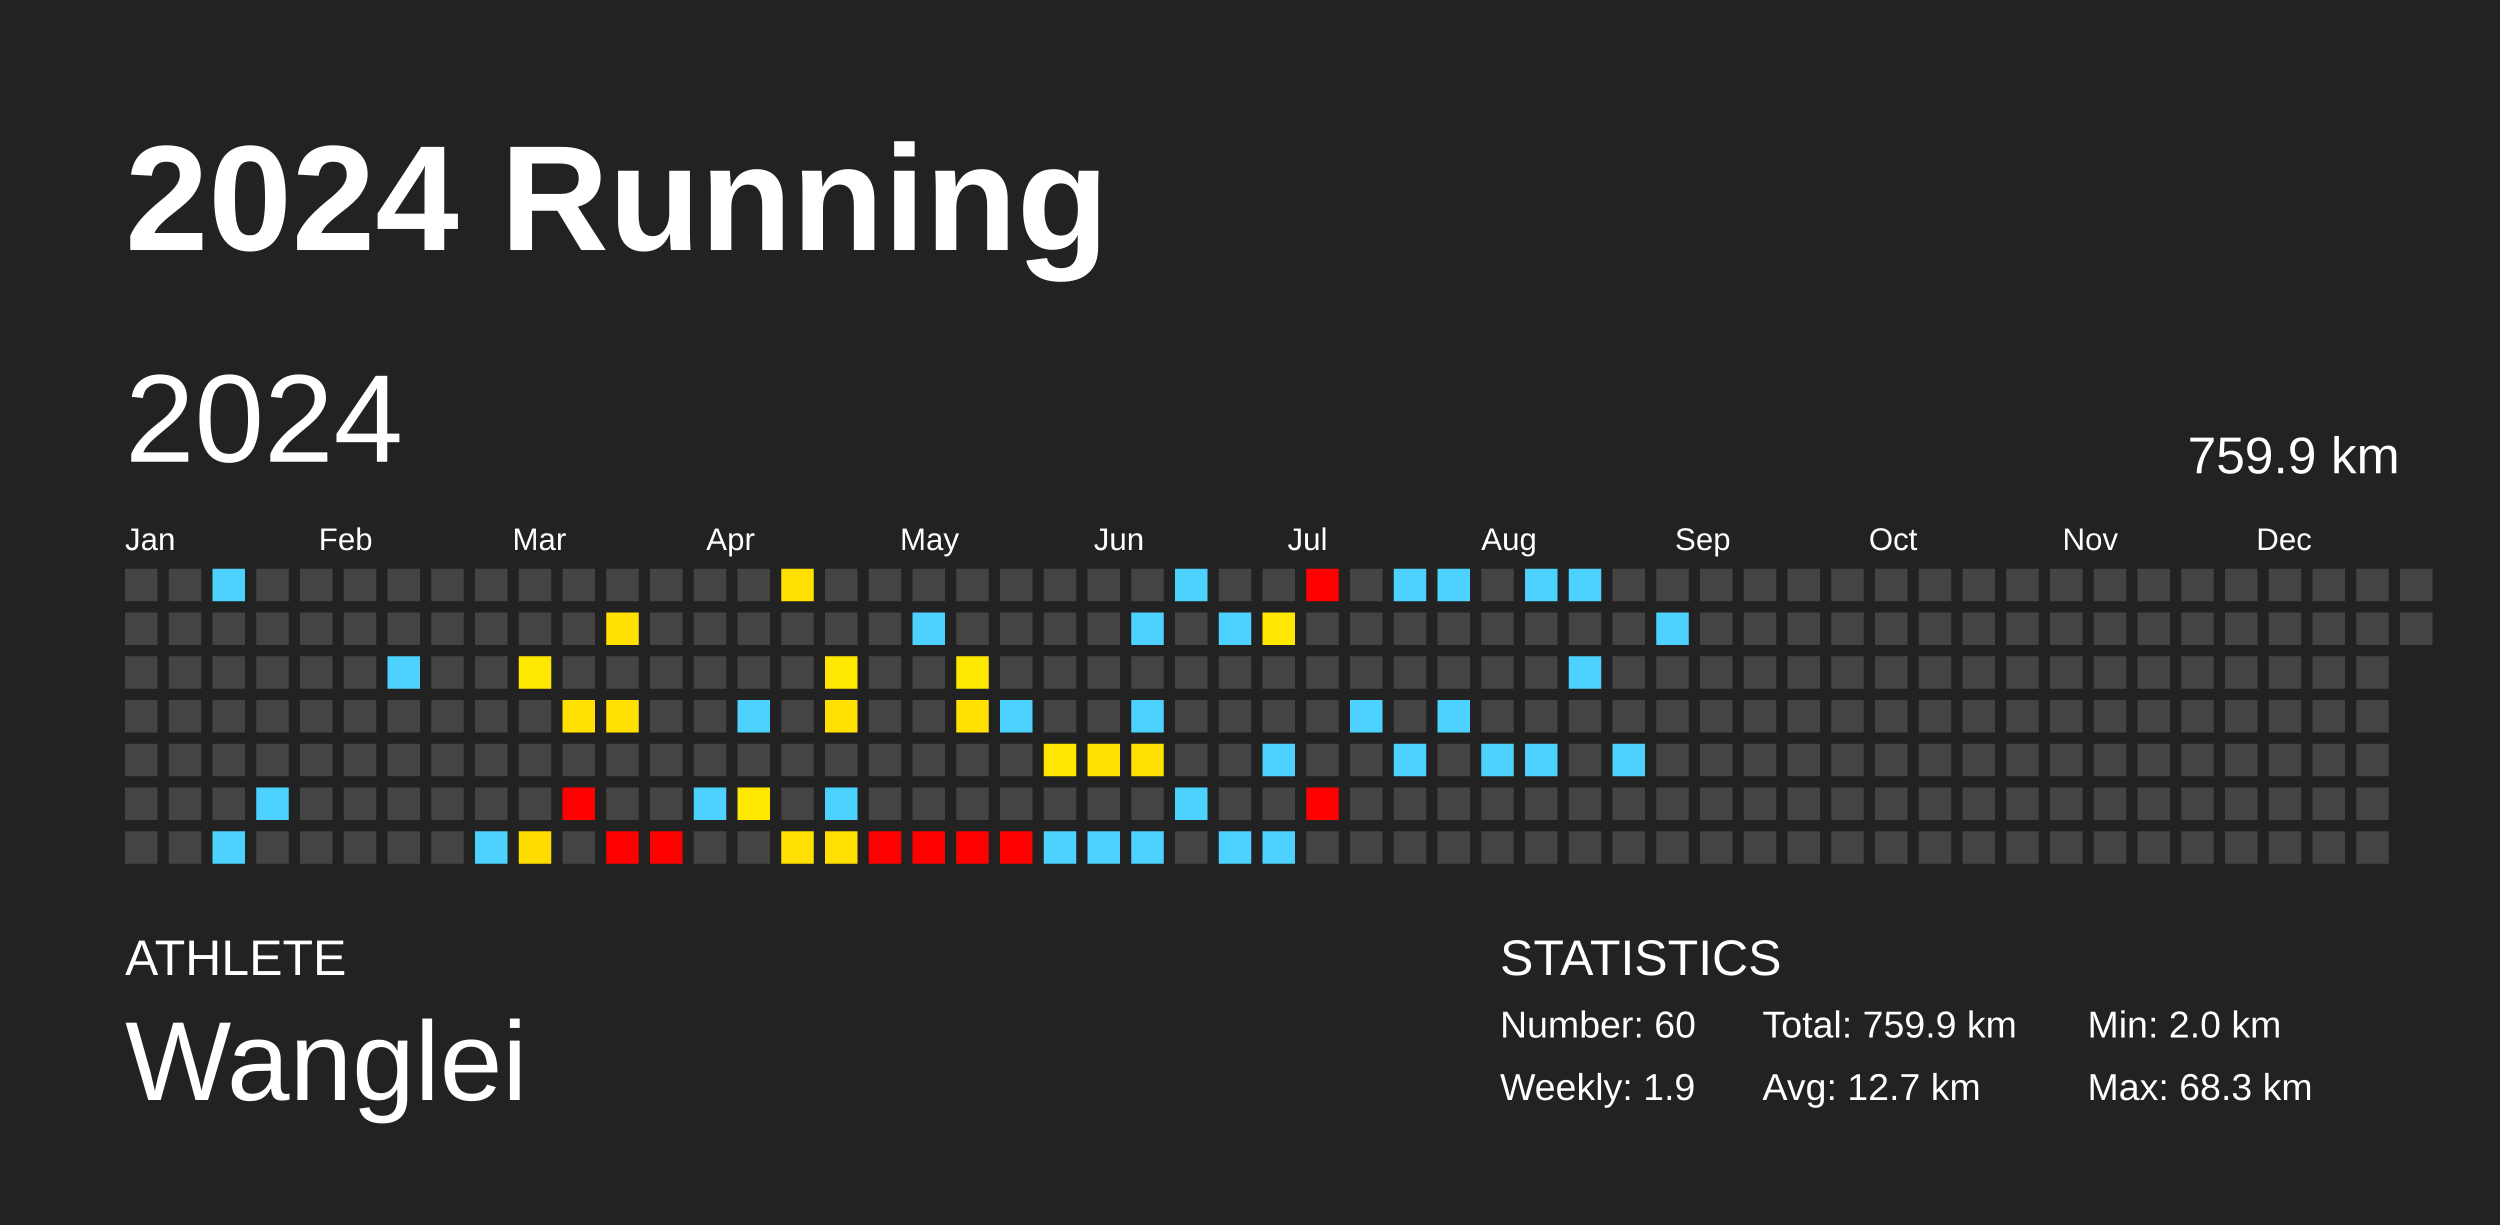
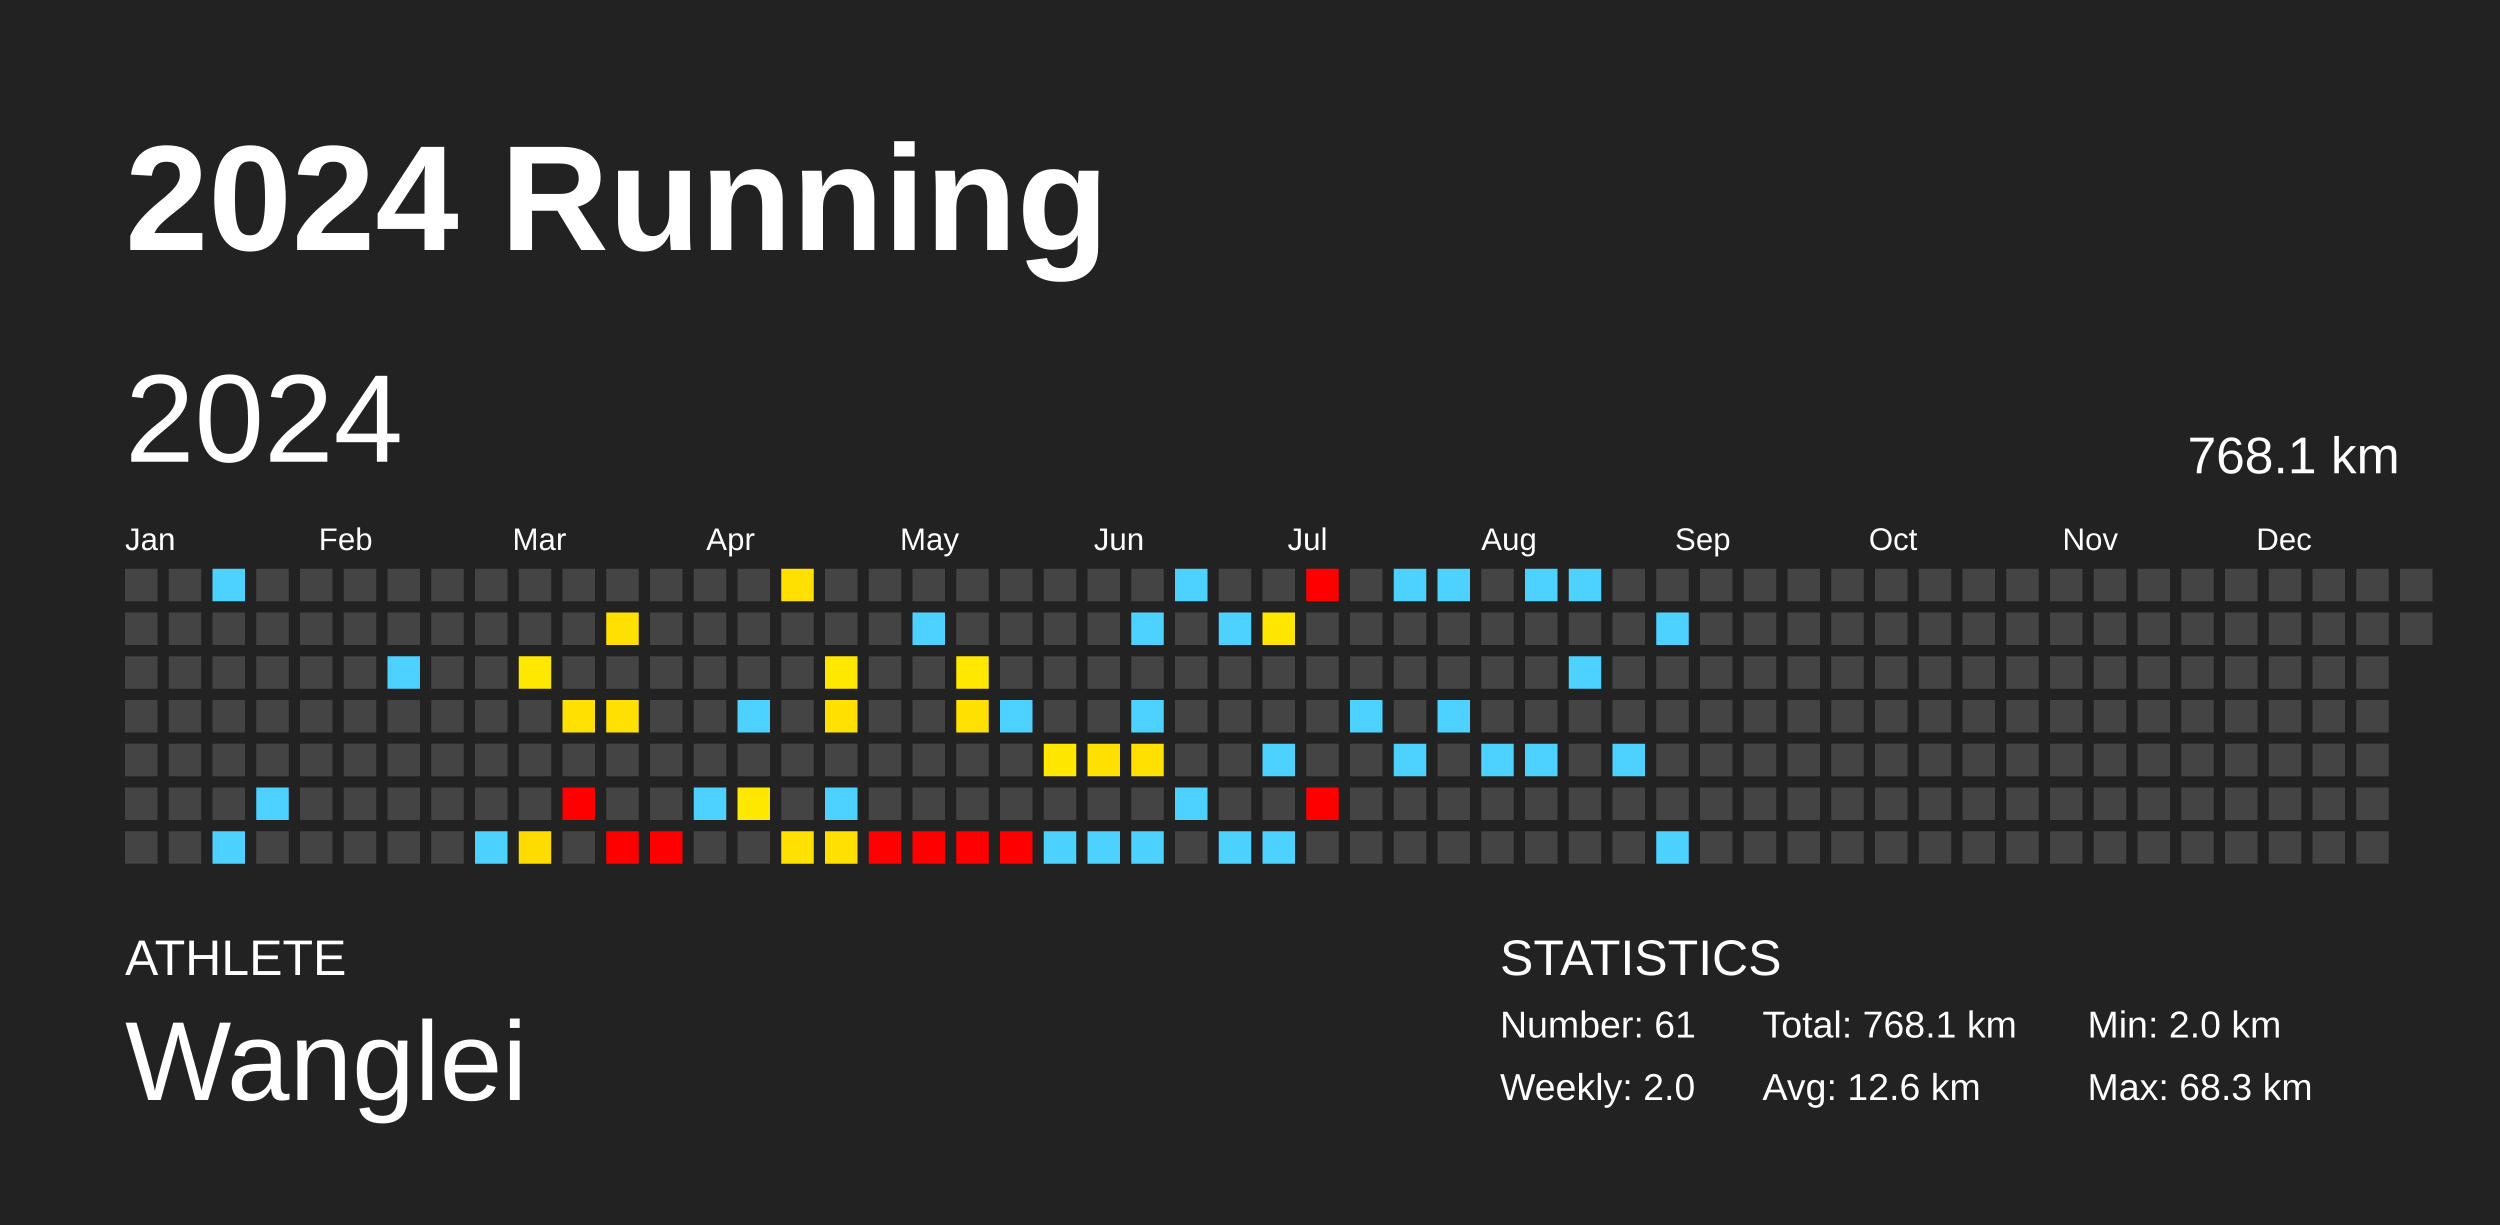
<svg xmlns="http://www.w3.org/2000/svg" baseProfile="full" height="98mm" version="1.1" viewBox="0,0,200,98" width="200mm">
  <defs />
  <rect fill="#222222" height="98" width="200" x="0" y="0" />
  <text fill="#FFFFFF" style="font-size:12px; font-family:Arial; font-weight:bold;" x="10" y="20">2024 Running</text>
  <text fill="#FFFFFF" style="font-size:4px; font-family:Arial" x="10" y="78">ATHLETE</text>
  <text fill="#FFFFFF" style="font-size:9px; font-family:Arial" x="10" y="88">Wanglei</text>
  <text fill="#FFFFFF" style="font-size:4px; font-family:Arial" x="120" y="78">STATISTICS</text>
-   <text fill="#FFFFFF" style="font-size:3px; font-family:Arial" x="120" y="83">Number: 60</text>
-   <text fill="#FFFFFF" style="font-size:3px; font-family:Arial" x="120" y="88">Weekly: 1.9</text>
-   <text fill="#FFFFFF" style="font-size:3px; font-family:Arial" x="141" y="83">Total: 759.9 km</text>
-   <text fill="#FFFFFF" style="font-size:3px; font-family:Arial" x="141" y="88">Avg: 12.7 km</text>
+   <text fill="#FFFFFF" style="font-size:3px; font-family:Arial" x="120" y="83">Number: 61</text>
+   <text fill="#FFFFFF" style="font-size:3px; font-family:Arial" x="120" y="88">Weekly: 2.0</text>
+   <text fill="#FFFFFF" style="font-size:3px; font-family:Arial" x="141" y="83">Total: 768.1 km</text>
+   <text fill="#FFFFFF" style="font-size:3px; font-family:Arial" x="141" y="88">Avg: 12.6 km</text>
  <text fill="#FFFFFF" style="font-size:3px; font-family:Arial" x="167" y="83">Min: 2.0 km</text>
  <text fill="#FFFFFF" style="font-size:3px; font-family:Arial" x="167" y="88">Max: 68.3 km</text>
  <text dominant-baseline="hanging" fill="#FFFFFF" style="font-size:10.0px; font-family:Arial;" x="10" y="30">2024</text>
-   <text dominant-baseline="hanging" fill="#FFFFFF" style="font-size:4.125px; font-family:Arial;" x="175" y="35">759.9 km</text>
+   <text dominant-baseline="hanging" fill="#FFFFFF" style="font-size:4.125px; font-family:Arial;" x="175" y="35">768.1 km</text>
  <text fill="#FFFFFF" style="font-size:2.5px; font-family:Arial" x="10.0" y="44">Jan</text>
  <text fill="#FFFFFF" style="font-size:2.5px; font-family:Arial" x="25.5" y="44">Feb</text>
  <text fill="#FFFFFF" style="font-size:2.5px; font-family:Arial" x="41.0" y="44">Mar</text>
  <text fill="#FFFFFF" style="font-size:2.5px; font-family:Arial" x="56.5" y="44">Apr</text>
  <text fill="#FFFFFF" style="font-size:2.5px; font-family:Arial" x="72.0" y="44">May</text>
  <text fill="#FFFFFF" style="font-size:2.5px; font-family:Arial" x="87.5" y="44">Jun</text>
  <text fill="#FFFFFF" style="font-size:2.5px; font-family:Arial" x="103.0" y="44">Jul</text>
  <text fill="#FFFFFF" style="font-size:2.5px; font-family:Arial" x="118.5" y="44">Aug</text>
  <text fill="#FFFFFF" style="font-size:2.5px; font-family:Arial" x="134.0" y="44">Sep</text>
  <text fill="#FFFFFF" style="font-size:2.5px; font-family:Arial" x="149.5" y="44">Oct</text>
  <text fill="#FFFFFF" style="font-size:2.5px; font-family:Arial" x="165.0" y="44">Nov</text>
  <text fill="#FFFFFF" style="font-size:2.5px; font-family:Arial" x="180.5" y="44">Dec</text>
  <rect fill="#444444" height="2.6" width="2.6" x="10.0" y="45.5" />
  <rect fill="#444444" height="2.6" width="2.6" x="10.0" y="49.0" />
  <rect fill="#444444" height="2.6" width="2.6" x="10.0" y="52.5" />
  <rect fill="#444444" height="2.6" width="2.6" x="10.0" y="56.0" />
  <rect fill="#444444" height="2.6" width="2.6" x="10.0" y="59.5" />
  <rect fill="#444444" height="2.6" width="2.6" x="10.0" y="63.0" />
  <rect fill="#444444" height="2.6" width="2.6" x="10.0" y="66.5" />
  <rect fill="#444444" height="2.6" width="2.6" x="13.5" y="45.5" />
  <rect fill="#444444" height="2.6" width="2.6" x="13.5" y="49.0" />
  <rect fill="#444444" height="2.6" width="2.6" x="13.5" y="52.5" />
  <rect fill="#444444" height="2.6" width="2.6" x="13.5" y="56.0" />
  <rect fill="#444444" height="2.6" width="2.6" x="13.5" y="59.5" />
  <rect fill="#444444" height="2.6" width="2.6" x="13.5" y="63.0" />
  <rect fill="#444444" height="2.6" width="2.6" x="13.5" y="66.5" />
  <rect fill="#4dd2ff" height="2.6" width="2.6" x="17.0" y="45.5" />
  <rect fill="#444444" height="2.6" width="2.6" x="17.0" y="49.0" />
  <rect fill="#444444" height="2.6" width="2.6" x="17.0" y="52.5" />
  <rect fill="#444444" height="2.6" width="2.6" x="17.0" y="56.0" />
  <rect fill="#444444" height="2.6" width="2.6" x="17.0" y="59.5" />
  <rect fill="#444444" height="2.6" width="2.6" x="17.0" y="63.0" />
  <rect fill="#4dd2ff" height="2.6" width="2.6" x="17.0" y="66.5" />
  <rect fill="#444444" height="2.6" width="2.6" x="20.5" y="45.5" />
  <rect fill="#444444" height="2.6" width="2.6" x="20.5" y="49.0" />
  <rect fill="#444444" height="2.6" width="2.6" x="20.5" y="52.5" />
  <rect fill="#444444" height="2.6" width="2.6" x="20.5" y="56.0" />
  <rect fill="#444444" height="2.6" width="2.6" x="20.5" y="59.5" />
  <rect fill="#4dd2ff" height="2.6" width="2.6" x="20.5" y="63.0" />
  <rect fill="#444444" height="2.6" width="2.6" x="20.5" y="66.5" />
  <rect fill="#444444" height="2.6" width="2.6" x="24.0" y="45.5" />
  <rect fill="#444444" height="2.6" width="2.6" x="24.0" y="49.0" />
  <rect fill="#444444" height="2.6" width="2.6" x="24.0" y="52.5" />
  <rect fill="#444444" height="2.6" width="2.6" x="24.0" y="56.0" />
  <rect fill="#444444" height="2.6" width="2.6" x="24.0" y="59.5" />
  <rect fill="#444444" height="2.6" width="2.6" x="24.0" y="63.0" />
  <rect fill="#444444" height="2.6" width="2.6" x="24.0" y="66.5" />
  <rect fill="#444444" height="2.6" width="2.6" x="27.5" y="45.5" />
  <rect fill="#444444" height="2.6" width="2.6" x="27.5" y="49.0" />
  <rect fill="#444444" height="2.6" width="2.6" x="27.5" y="52.5" />
  <rect fill="#444444" height="2.6" width="2.6" x="27.5" y="56.0" />
  <rect fill="#444444" height="2.6" width="2.6" x="27.5" y="59.5" />
  <rect fill="#444444" height="2.6" width="2.6" x="27.5" y="63.0" />
  <rect fill="#444444" height="2.6" width="2.6" x="27.5" y="66.5" />
  <rect fill="#444444" height="2.6" width="2.6" x="31.0" y="45.5" />
  <rect fill="#444444" height="2.6" width="2.6" x="31.0" y="49.0" />
  <rect fill="#4dd2ff" height="2.6" width="2.6" x="31.0" y="52.5" />
  <rect fill="#444444" height="2.6" width="2.6" x="31.0" y="56.0" />
  <rect fill="#444444" height="2.6" width="2.6" x="31.0" y="59.5" />
  <rect fill="#444444" height="2.6" width="2.6" x="31.0" y="63.0" />
  <rect fill="#444444" height="2.6" width="2.6" x="31.0" y="66.5" />
  <rect fill="#444444" height="2.6" width="2.6" x="34.5" y="45.5" />
  <rect fill="#444444" height="2.6" width="2.6" x="34.5" y="49.0" />
  <rect fill="#444444" height="2.6" width="2.6" x="34.5" y="52.5" />
  <rect fill="#444444" height="2.6" width="2.6" x="34.5" y="56.0" />
  <rect fill="#444444" height="2.6" width="2.6" x="34.5" y="59.5" />
  <rect fill="#444444" height="2.6" width="2.6" x="34.5" y="63.0" />
  <rect fill="#444444" height="2.6" width="2.6" x="34.5" y="66.5" />
  <rect fill="#444444" height="2.6" width="2.6" x="38.0" y="45.5" />
  <rect fill="#444444" height="2.6" width="2.6" x="38.0" y="49.0" />
  <rect fill="#444444" height="2.6" width="2.6" x="38.0" y="52.5" />
  <rect fill="#444444" height="2.6" width="2.6" x="38.0" y="56.0" />
  <rect fill="#444444" height="2.6" width="2.6" x="38.0" y="59.5" />
  <rect fill="#444444" height="2.6" width="2.6" x="38.0" y="63.0" />
  <rect fill="#4dd2ff" height="2.6" width="2.6" x="38.0" y="66.5" />
  <rect fill="#444444" height="2.6" width="2.6" x="41.5" y="45.5" />
  <rect fill="#444444" height="2.6" width="2.6" x="41.5" y="49.0" />
  <rect fill="#ffe800" height="2.6" width="2.6" x="41.5" y="52.5" />
  <rect fill="#444444" height="2.6" width="2.6" x="41.5" y="56.0" />
  <rect fill="#444444" height="2.6" width="2.6" x="41.5" y="59.5" />
  <rect fill="#444444" height="2.6" width="2.6" x="41.5" y="63.0" />
  <rect fill="#ffdc00" height="2.6" width="2.6" x="41.5" y="66.5" />
  <rect fill="#444444" height="2.6" width="2.6" x="45.0" y="45.5" />
  <rect fill="#444444" height="2.6" width="2.6" x="45.0" y="49.0" />
  <rect fill="#444444" height="2.6" width="2.6" x="45.0" y="52.5" />
  <rect fill="#ffe000" height="2.6" width="2.6" x="45.0" y="56.0" />
  <rect fill="#444444" height="2.6" width="2.6" x="45.0" y="59.5" />
  <rect fill="red" height="2.6" width="2.6" x="45.0" y="63.0" />
  <rect fill="#444444" height="2.6" width="2.6" x="45.0" y="66.5" />
  <rect fill="#444444" height="2.6" width="2.6" x="48.5" y="45.5" />
  <rect fill="#ffe000" height="2.6" width="2.6" x="48.5" y="49.0" />
  <rect fill="#444444" height="2.6" width="2.6" x="48.5" y="52.5" />
  <rect fill="#ffe000" height="2.6" width="2.6" x="48.5" y="56.0" />
  <rect fill="#444444" height="2.6" width="2.6" x="48.5" y="59.5" />
  <rect fill="#444444" height="2.6" width="2.6" x="48.5" y="63.0" />
  <rect fill="red" height="2.6" width="2.6" x="48.5" y="66.5" />
  <rect fill="#444444" height="2.6" width="2.6" x="52.0" y="45.5" />
  <rect fill="#444444" height="2.6" width="2.6" x="52.0" y="49.0" />
  <rect fill="#444444" height="2.6" width="2.6" x="52.0" y="52.5" />
  <rect fill="#444444" height="2.6" width="2.6" x="52.0" y="56.0" />
  <rect fill="#444444" height="2.6" width="2.6" x="52.0" y="59.5" />
  <rect fill="#444444" height="2.6" width="2.6" x="52.0" y="63.0" />
  <rect fill="red" height="2.6" width="2.6" x="52.0" y="66.5" />
  <rect fill="#444444" height="2.6" width="2.6" x="55.5" y="45.5" />
  <rect fill="#444444" height="2.6" width="2.6" x="55.5" y="49.0" />
  <rect fill="#444444" height="2.6" width="2.6" x="55.5" y="52.5" />
  <rect fill="#444444" height="2.6" width="2.6" x="55.5" y="56.0" />
  <rect fill="#444444" height="2.6" width="2.6" x="55.5" y="59.5" />
  <rect fill="#4dd2ff" height="2.6" width="2.6" x="55.5" y="63.0" />
  <rect fill="#444444" height="2.6" width="2.6" x="55.5" y="66.5" />
  <rect fill="#444444" height="2.6" width="2.6" x="59.0" y="45.5" />
  <rect fill="#444444" height="2.6" width="2.6" x="59.0" y="49.0" />
  <rect fill="#444444" height="2.6" width="2.6" x="59.0" y="52.5" />
  <rect fill="#4dd2ff" height="2.6" width="2.6" x="59.0" y="56.0" />
  <rect fill="#444444" height="2.6" width="2.6" x="59.0" y="59.5" />
  <rect fill="#ffe800" height="2.6" width="2.6" x="59.0" y="63.0" />
  <rect fill="#444444" height="2.6" width="2.6" x="59.0" y="66.5" />
  <rect fill="#ffe000" height="2.6" width="2.6" x="62.5" y="45.5" />
  <rect fill="#444444" height="2.6" width="2.6" x="62.5" y="49.0" />
  <rect fill="#444444" height="2.6" width="2.6" x="62.5" y="52.5" />
  <rect fill="#444444" height="2.6" width="2.6" x="62.5" y="56.0" />
  <rect fill="#444444" height="2.6" width="2.6" x="62.5" y="59.5" />
  <rect fill="#444444" height="2.6" width="2.6" x="62.5" y="63.0" />
  <rect fill="#ffe000" height="2.6" width="2.6" x="62.5" y="66.5" />
  <rect fill="#444444" height="2.6" width="2.6" x="66.0" y="45.5" />
  <rect fill="#444444" height="2.6" width="2.6" x="66.0" y="49.0" />
  <rect fill="#ffe800" height="2.6" width="2.6" x="66.0" y="52.5" />
  <rect fill="#ffe000" height="2.6" width="2.6" x="66.0" y="56.0" />
  <rect fill="#444444" height="2.6" width="2.6" x="66.0" y="59.5" />
  <rect fill="#4dd2ff" height="2.6" width="2.6" x="66.0" y="63.0" />
  <rect fill="#ffe000" height="2.6" width="2.6" x="66.0" y="66.5" />
  <rect fill="#444444" height="2.6" width="2.6" x="69.5" y="45.5" />
  <rect fill="#444444" height="2.6" width="2.6" x="69.5" y="49.0" />
  <rect fill="#444444" height="2.6" width="2.6" x="69.5" y="52.5" />
  <rect fill="#444444" height="2.6" width="2.6" x="69.5" y="56.0" />
  <rect fill="#444444" height="2.6" width="2.6" x="69.5" y="59.5" />
  <rect fill="#444444" height="2.6" width="2.6" x="69.5" y="63.0" />
  <rect fill="red" height="2.6" width="2.6" x="69.5" y="66.5" />
  <rect fill="#444444" height="2.6" width="2.6" x="73.0" y="45.5" />
  <rect fill="#4dd2ff" height="2.6" width="2.6" x="73.0" y="49.0" />
  <rect fill="#444444" height="2.6" width="2.6" x="73.0" y="52.5" />
  <rect fill="#444444" height="2.6" width="2.6" x="73.0" y="56.0" />
  <rect fill="#444444" height="2.6" width="2.6" x="73.0" y="59.5" />
  <rect fill="#444444" height="2.6" width="2.6" x="73.0" y="63.0" />
  <rect fill="red" height="2.6" width="2.6" x="73.0" y="66.5" />
  <rect fill="#444444" height="2.6" width="2.6" x="76.5" y="45.5" />
  <rect fill="#444444" height="2.6" width="2.6" x="76.5" y="49.0" />
  <rect fill="#ffe800" height="2.6" width="2.6" x="76.5" y="52.5" />
  <rect fill="#ffe000" height="2.6" width="2.6" x="76.5" y="56.0" />
  <rect fill="#444444" height="2.6" width="2.6" x="76.5" y="59.5" />
  <rect fill="#444444" height="2.6" width="2.6" x="76.5" y="63.0" />
  <rect fill="red" height="2.6" width="2.6" x="76.5" y="66.5" />
  <rect fill="#444444" height="2.6" width="2.6" x="80.0" y="45.5" />
  <rect fill="#444444" height="2.6" width="2.6" x="80.0" y="49.0" />
  <rect fill="#444444" height="2.6" width="2.6" x="80.0" y="52.5" />
  <rect fill="#4dd2ff" height="2.6" width="2.6" x="80.0" y="56.0" />
  <rect fill="#444444" height="2.6" width="2.6" x="80.0" y="59.5" />
  <rect fill="#444444" height="2.6" width="2.6" x="80.0" y="63.0" />
  <rect fill="red" height="2.6" width="2.6" x="80.0" y="66.5" />
  <rect fill="#444444" height="2.6" width="2.6" x="83.5" y="45.5" />
  <rect fill="#444444" height="2.6" width="2.6" x="83.5" y="49.0" />
  <rect fill="#444444" height="2.6" width="2.6" x="83.5" y="52.5" />
  <rect fill="#444444" height="2.6" width="2.6" x="83.5" y="56.0" />
  <rect fill="#ffe700" height="2.6" width="2.6" x="83.5" y="59.5" />
  <rect fill="#444444" height="2.6" width="2.6" x="83.5" y="63.0" />
  <rect fill="#4dd2ff" height="2.6" width="2.6" x="83.5" y="66.5" />
  <rect fill="#444444" height="2.6" width="2.6" x="87.0" y="45.5" />
  <rect fill="#444444" height="2.6" width="2.6" x="87.0" y="49.0" />
  <rect fill="#444444" height="2.6" width="2.6" x="87.0" y="52.5" />
  <rect fill="#444444" height="2.6" width="2.6" x="87.0" y="56.0" />
  <rect fill="#ffe000" height="2.6" width="2.6" x="87.0" y="59.5" />
  <rect fill="#444444" height="2.6" width="2.6" x="87.0" y="63.0" />
  <rect fill="#4dd2ff" height="2.6" width="2.6" x="87.0" y="66.5" />
  <rect fill="#444444" height="2.6" width="2.6" x="90.5" y="45.5" />
  <rect fill="#4dd2ff" height="2.6" width="2.6" x="90.5" y="49.0" />
  <rect fill="#444444" height="2.6" width="2.6" x="90.5" y="52.5" />
  <rect fill="#4dd2ff" height="2.6" width="2.6" x="90.5" y="56.0" />
  <rect fill="#ffe000" height="2.6" width="2.6" x="90.5" y="59.5" />
  <rect fill="#444444" height="2.6" width="2.6" x="90.5" y="63.0" />
  <rect fill="#4dd2ff" height="2.6" width="2.6" x="90.5" y="66.5" />
  <rect fill="#4dd2ff" height="2.6" width="2.6" x="94.0" y="45.5" />
  <rect fill="#444444" height="2.6" width="2.6" x="94.0" y="49.0" />
  <rect fill="#444444" height="2.6" width="2.6" x="94.0" y="52.5" />
  <rect fill="#444444" height="2.6" width="2.6" x="94.0" y="56.0" />
  <rect fill="#444444" height="2.6" width="2.6" x="94.0" y="59.5" />
  <rect fill="#4dd2ff" height="2.6" width="2.6" x="94.0" y="63.0" />
  <rect fill="#444444" height="2.6" width="2.6" x="94.0" y="66.5" />
  <rect fill="#444444" height="2.6" width="2.6" x="97.5" y="45.5" />
  <rect fill="#4dd2ff" height="2.6" width="2.6" x="97.5" y="49.0" />
  <rect fill="#444444" height="2.6" width="2.6" x="97.5" y="52.5" />
  <rect fill="#444444" height="2.6" width="2.6" x="97.5" y="56.0" />
  <rect fill="#444444" height="2.6" width="2.6" x="97.5" y="59.5" />
  <rect fill="#444444" height="2.6" width="2.6" x="97.5" y="63.0" />
  <rect fill="#4dd2ff" height="2.6" width="2.6" x="97.5" y="66.5" />
  <rect fill="#444444" height="2.6" width="2.6" x="101.0" y="45.5" />
  <rect fill="#ffe700" height="2.6" width="2.6" x="101.0" y="49.0" />
  <rect fill="#444444" height="2.6" width="2.6" x="101.0" y="52.5" />
  <rect fill="#444444" height="2.6" width="2.6" x="101.0" y="56.0" />
  <rect fill="#4dd2ff" height="2.6" width="2.6" x="101.0" y="59.5" />
  <rect fill="#444444" height="2.6" width="2.6" x="101.0" y="63.0" />
  <rect fill="#4dd2ff" height="2.6" width="2.6" x="101.0" y="66.5" />
  <rect fill="red" height="2.6" width="2.6" x="104.5" y="45.5" />
  <rect fill="#444444" height="2.6" width="2.6" x="104.5" y="49.0" />
  <rect fill="#444444" height="2.6" width="2.6" x="104.5" y="52.5" />
  <rect fill="#444444" height="2.6" width="2.6" x="104.5" y="56.0" />
  <rect fill="#444444" height="2.6" width="2.6" x="104.5" y="59.5" />
  <rect fill="red" height="2.6" width="2.6" x="104.5" y="63.0" />
  <rect fill="#444444" height="2.6" width="2.6" x="104.5" y="66.5" />
  <rect fill="#444444" height="2.6" width="2.6" x="108.0" y="45.5" />
  <rect fill="#444444" height="2.6" width="2.6" x="108.0" y="49.0" />
  <rect fill="#444444" height="2.6" width="2.6" x="108.0" y="52.5" />
  <rect fill="#4dd2ff" height="2.6" width="2.6" x="108.0" y="56.0" />
  <rect fill="#444444" height="2.6" width="2.6" x="108.0" y="59.5" />
  <rect fill="#444444" height="2.6" width="2.6" x="108.0" y="63.0" />
  <rect fill="#444444" height="2.6" width="2.6" x="108.0" y="66.5" />
  <rect fill="#4dd2ff" height="2.6" width="2.6" x="111.5" y="45.5" />
  <rect fill="#444444" height="2.6" width="2.6" x="111.5" y="49.0" />
  <rect fill="#444444" height="2.6" width="2.6" x="111.5" y="52.5" />
  <rect fill="#444444" height="2.6" width="2.6" x="111.5" y="56.0" />
  <rect fill="#4dd2ff" height="2.6" width="2.6" x="111.5" y="59.5" />
  <rect fill="#444444" height="2.6" width="2.6" x="111.5" y="63.0" />
  <rect fill="#444444" height="2.6" width="2.6" x="111.5" y="66.5" />
  <rect fill="#4dd2ff" height="2.6" width="2.6" x="115.0" y="45.5" />
  <rect fill="#444444" height="2.6" width="2.6" x="115.0" y="49.0" />
  <rect fill="#444444" height="2.6" width="2.6" x="115.0" y="52.5" />
  <rect fill="#4dd2ff" height="2.6" width="2.6" x="115.0" y="56.0" />
  <rect fill="#444444" height="2.6" width="2.6" x="115.0" y="59.5" />
  <rect fill="#444444" height="2.6" width="2.6" x="115.0" y="63.0" />
  <rect fill="#444444" height="2.6" width="2.6" x="115.0" y="66.5" />
  <rect fill="#444444" height="2.6" width="2.6" x="118.5" y="45.5" />
  <rect fill="#444444" height="2.6" width="2.6" x="118.5" y="49.0" />
  <rect fill="#444444" height="2.6" width="2.6" x="118.5" y="52.5" />
  <rect fill="#444444" height="2.6" width="2.6" x="118.5" y="56.0" />
  <rect fill="#4dd2ff" height="2.6" width="2.6" x="118.5" y="59.5" />
  <rect fill="#444444" height="2.6" width="2.6" x="118.5" y="63.0" />
  <rect fill="#444444" height="2.6" width="2.6" x="118.5" y="66.5" />
  <rect fill="#4dd2ff" height="2.6" width="2.6" x="122.0" y="45.5" />
  <rect fill="#444444" height="2.6" width="2.6" x="122.0" y="49.0" />
  <rect fill="#444444" height="2.6" width="2.6" x="122.0" y="52.5" />
  <rect fill="#444444" height="2.6" width="2.6" x="122.0" y="56.0" />
  <rect fill="#4dd2ff" height="2.6" width="2.6" x="122.0" y="59.5" />
  <rect fill="#444444" height="2.6" width="2.6" x="122.0" y="63.0" />
  <rect fill="#444444" height="2.6" width="2.6" x="122.0" y="66.5" />
  <rect fill="#4dd2ff" height="2.6" width="2.6" x="125.5" y="45.5" />
  <rect fill="#444444" height="2.6" width="2.6" x="125.5" y="49.0" />
  <rect fill="#4dd2ff" height="2.6" width="2.6" x="125.5" y="52.5" />
  <rect fill="#444444" height="2.6" width="2.6" x="125.5" y="56.0" />
  <rect fill="#444444" height="2.6" width="2.6" x="125.5" y="59.5" />
  <rect fill="#444444" height="2.6" width="2.6" x="125.5" y="63.0" />
  <rect fill="#444444" height="2.6" width="2.6" x="125.5" y="66.5" />
  <rect fill="#444444" height="2.6" width="2.6" x="129.0" y="45.5" />
  <rect fill="#444444" height="2.6" width="2.6" x="129.0" y="49.0" />
  <rect fill="#444444" height="2.6" width="2.6" x="129.0" y="52.5" />
  <rect fill="#444444" height="2.6" width="2.6" x="129.0" y="56.0" />
  <rect fill="#4dd2ff" height="2.6" width="2.6" x="129.0" y="59.5" />
  <rect fill="#444444" height="2.6" width="2.6" x="129.0" y="63.0" />
  <rect fill="#444444" height="2.6" width="2.6" x="129.0" y="66.5" />
  <rect fill="#444444" height="2.6" width="2.6" x="132.5" y="45.5" />
  <rect fill="#4dd2ff" height="2.6" width="2.6" x="132.5" y="49.0" />
  <rect fill="#444444" height="2.6" width="2.6" x="132.5" y="52.5" />
  <rect fill="#444444" height="2.6" width="2.6" x="132.5" y="56.0" />
  <rect fill="#444444" height="2.6" width="2.6" x="132.5" y="59.5" />
  <rect fill="#444444" height="2.6" width="2.6" x="132.5" y="63.0" />
-   <rect fill="#444444" height="2.6" width="2.6" x="132.5" y="66.5" />
+   <rect fill="#4dd2ff" height="2.6" width="2.6" x="132.5" y="66.5" />
  <rect fill="#444444" height="2.6" width="2.6" x="136.0" y="45.5" />
  <rect fill="#444444" height="2.6" width="2.6" x="136.0" y="49.0" />
  <rect fill="#444444" height="2.6" width="2.6" x="136.0" y="52.5" />
  <rect fill="#444444" height="2.6" width="2.6" x="136.0" y="56.0" />
  <rect fill="#444444" height="2.6" width="2.6" x="136.0" y="59.5" />
  <rect fill="#444444" height="2.6" width="2.6" x="136.0" y="63.0" />
  <rect fill="#444444" height="2.6" width="2.6" x="136.0" y="66.5" />
  <rect fill="#444444" height="2.6" width="2.6" x="139.5" y="45.5" />
  <rect fill="#444444" height="2.6" width="2.6" x="139.5" y="49.0" />
  <rect fill="#444444" height="2.6" width="2.6" x="139.5" y="52.5" />
  <rect fill="#444444" height="2.6" width="2.6" x="139.5" y="56.0" />
  <rect fill="#444444" height="2.6" width="2.6" x="139.5" y="59.5" />
  <rect fill="#444444" height="2.6" width="2.6" x="139.5" y="63.0" />
  <rect fill="#444444" height="2.6" width="2.6" x="139.5" y="66.5" />
  <rect fill="#444444" height="2.6" width="2.6" x="143.0" y="45.5" />
  <rect fill="#444444" height="2.6" width="2.6" x="143.0" y="49.0" />
  <rect fill="#444444" height="2.6" width="2.6" x="143.0" y="52.5" />
  <rect fill="#444444" height="2.6" width="2.6" x="143.0" y="56.0" />
  <rect fill="#444444" height="2.6" width="2.6" x="143.0" y="59.5" />
  <rect fill="#444444" height="2.6" width="2.6" x="143.0" y="63.0" />
  <rect fill="#444444" height="2.6" width="2.6" x="143.0" y="66.5" />
  <rect fill="#444444" height="2.6" width="2.6" x="146.5" y="45.5" />
  <rect fill="#444444" height="2.6" width="2.6" x="146.5" y="49.0" />
  <rect fill="#444444" height="2.6" width="2.6" x="146.5" y="52.5" />
  <rect fill="#444444" height="2.6" width="2.6" x="146.5" y="56.0" />
  <rect fill="#444444" height="2.6" width="2.6" x="146.5" y="59.5" />
  <rect fill="#444444" height="2.6" width="2.6" x="146.5" y="63.0" />
  <rect fill="#444444" height="2.6" width="2.6" x="146.5" y="66.5" />
  <rect fill="#444444" height="2.6" width="2.6" x="150.0" y="45.5" />
  <rect fill="#444444" height="2.6" width="2.6" x="150.0" y="49.0" />
  <rect fill="#444444" height="2.6" width="2.6" x="150.0" y="52.5" />
  <rect fill="#444444" height="2.6" width="2.6" x="150.0" y="56.0" />
  <rect fill="#444444" height="2.6" width="2.6" x="150.0" y="59.5" />
  <rect fill="#444444" height="2.6" width="2.6" x="150.0" y="63.0" />
  <rect fill="#444444" height="2.6" width="2.6" x="150.0" y="66.5" />
  <rect fill="#444444" height="2.6" width="2.6" x="153.5" y="45.5" />
  <rect fill="#444444" height="2.6" width="2.6" x="153.5" y="49.0" />
  <rect fill="#444444" height="2.6" width="2.6" x="153.5" y="52.5" />
  <rect fill="#444444" height="2.6" width="2.6" x="153.5" y="56.0" />
  <rect fill="#444444" height="2.6" width="2.6" x="153.5" y="59.5" />
  <rect fill="#444444" height="2.6" width="2.6" x="153.5" y="63.0" />
  <rect fill="#444444" height="2.6" width="2.6" x="153.5" y="66.5" />
  <rect fill="#444444" height="2.6" width="2.6" x="157.0" y="45.5" />
  <rect fill="#444444" height="2.6" width="2.6" x="157.0" y="49.0" />
  <rect fill="#444444" height="2.6" width="2.6" x="157.0" y="52.5" />
  <rect fill="#444444" height="2.6" width="2.6" x="157.0" y="56.0" />
  <rect fill="#444444" height="2.6" width="2.6" x="157.0" y="59.5" />
  <rect fill="#444444" height="2.6" width="2.6" x="157.0" y="63.0" />
  <rect fill="#444444" height="2.6" width="2.6" x="157.0" y="66.5" />
  <rect fill="#444444" height="2.6" width="2.6" x="160.5" y="45.5" />
  <rect fill="#444444" height="2.6" width="2.6" x="160.5" y="49.0" />
  <rect fill="#444444" height="2.6" width="2.6" x="160.5" y="52.5" />
  <rect fill="#444444" height="2.6" width="2.6" x="160.5" y="56.0" />
  <rect fill="#444444" height="2.6" width="2.6" x="160.5" y="59.5" />
  <rect fill="#444444" height="2.6" width="2.6" x="160.5" y="63.0" />
  <rect fill="#444444" height="2.6" width="2.6" x="160.5" y="66.5" />
  <rect fill="#444444" height="2.6" width="2.6" x="164.0" y="45.5" />
  <rect fill="#444444" height="2.6" width="2.6" x="164.0" y="49.0" />
  <rect fill="#444444" height="2.6" width="2.6" x="164.0" y="52.5" />
  <rect fill="#444444" height="2.6" width="2.6" x="164.0" y="56.0" />
  <rect fill="#444444" height="2.6" width="2.6" x="164.0" y="59.5" />
  <rect fill="#444444" height="2.6" width="2.6" x="164.0" y="63.0" />
  <rect fill="#444444" height="2.6" width="2.6" x="164.0" y="66.5" />
  <rect fill="#444444" height="2.6" width="2.6" x="167.5" y="45.5" />
  <rect fill="#444444" height="2.6" width="2.6" x="167.5" y="49.0" />
  <rect fill="#444444" height="2.6" width="2.6" x="167.5" y="52.5" />
  <rect fill="#444444" height="2.6" width="2.6" x="167.5" y="56.0" />
  <rect fill="#444444" height="2.6" width="2.6" x="167.5" y="59.5" />
  <rect fill="#444444" height="2.6" width="2.6" x="167.5" y="63.0" />
  <rect fill="#444444" height="2.6" width="2.6" x="167.5" y="66.5" />
  <rect fill="#444444" height="2.6" width="2.6" x="171.0" y="45.5" />
  <rect fill="#444444" height="2.6" width="2.6" x="171.0" y="49.0" />
  <rect fill="#444444" height="2.6" width="2.6" x="171.0" y="52.5" />
  <rect fill="#444444" height="2.6" width="2.6" x="171.0" y="56.0" />
  <rect fill="#444444" height="2.6" width="2.6" x="171.0" y="59.5" />
  <rect fill="#444444" height="2.6" width="2.6" x="171.0" y="63.0" />
  <rect fill="#444444" height="2.6" width="2.6" x="171.0" y="66.5" />
  <rect fill="#444444" height="2.6" width="2.6" x="174.5" y="45.5" />
  <rect fill="#444444" height="2.6" width="2.6" x="174.5" y="49.0" />
  <rect fill="#444444" height="2.6" width="2.6" x="174.5" y="52.5" />
  <rect fill="#444444" height="2.6" width="2.6" x="174.5" y="56.0" />
  <rect fill="#444444" height="2.6" width="2.6" x="174.5" y="59.5" />
  <rect fill="#444444" height="2.6" width="2.6" x="174.5" y="63.0" />
  <rect fill="#444444" height="2.6" width="2.6" x="174.5" y="66.5" />
  <rect fill="#444444" height="2.6" width="2.6" x="178.0" y="45.5" />
  <rect fill="#444444" height="2.6" width="2.6" x="178.0" y="49.0" />
  <rect fill="#444444" height="2.6" width="2.6" x="178.0" y="52.5" />
  <rect fill="#444444" height="2.6" width="2.6" x="178.0" y="56.0" />
  <rect fill="#444444" height="2.6" width="2.6" x="178.0" y="59.5" />
  <rect fill="#444444" height="2.6" width="2.6" x="178.0" y="63.0" />
  <rect fill="#444444" height="2.6" width="2.6" x="178.0" y="66.5" />
  <rect fill="#444444" height="2.6" width="2.6" x="181.5" y="45.5" />
  <rect fill="#444444" height="2.6" width="2.6" x="181.5" y="49.0" />
  <rect fill="#444444" height="2.6" width="2.6" x="181.5" y="52.5" />
  <rect fill="#444444" height="2.6" width="2.6" x="181.5" y="56.0" />
  <rect fill="#444444" height="2.6" width="2.6" x="181.5" y="59.5" />
  <rect fill="#444444" height="2.6" width="2.6" x="181.5" y="63.0" />
  <rect fill="#444444" height="2.6" width="2.6" x="181.5" y="66.5" />
  <rect fill="#444444" height="2.6" width="2.6" x="185.0" y="45.5" />
  <rect fill="#444444" height="2.6" width="2.6" x="185.0" y="49.0" />
  <rect fill="#444444" height="2.6" width="2.6" x="185.0" y="52.5" />
  <rect fill="#444444" height="2.6" width="2.6" x="185.0" y="56.0" />
  <rect fill="#444444" height="2.6" width="2.6" x="185.0" y="59.5" />
  <rect fill="#444444" height="2.6" width="2.6" x="185.0" y="63.0" />
  <rect fill="#444444" height="2.6" width="2.6" x="185.0" y="66.5" />
  <rect fill="#444444" height="2.6" width="2.6" x="188.5" y="45.5" />
  <rect fill="#444444" height="2.6" width="2.6" x="188.5" y="49.0" />
  <rect fill="#444444" height="2.6" width="2.6" x="188.5" y="52.5" />
  <rect fill="#444444" height="2.6" width="2.6" x="188.5" y="56.0" />
  <rect fill="#444444" height="2.6" width="2.6" x="188.5" y="59.5" />
  <rect fill="#444444" height="2.6" width="2.6" x="188.5" y="63.0" />
  <rect fill="#444444" height="2.6" width="2.6" x="188.5" y="66.5" />
  <rect fill="#444444" height="2.6" width="2.6" x="192.0" y="45.5" />
  <rect fill="#444444" height="2.6" width="2.6" x="192.0" y="49.0" />
</svg>
